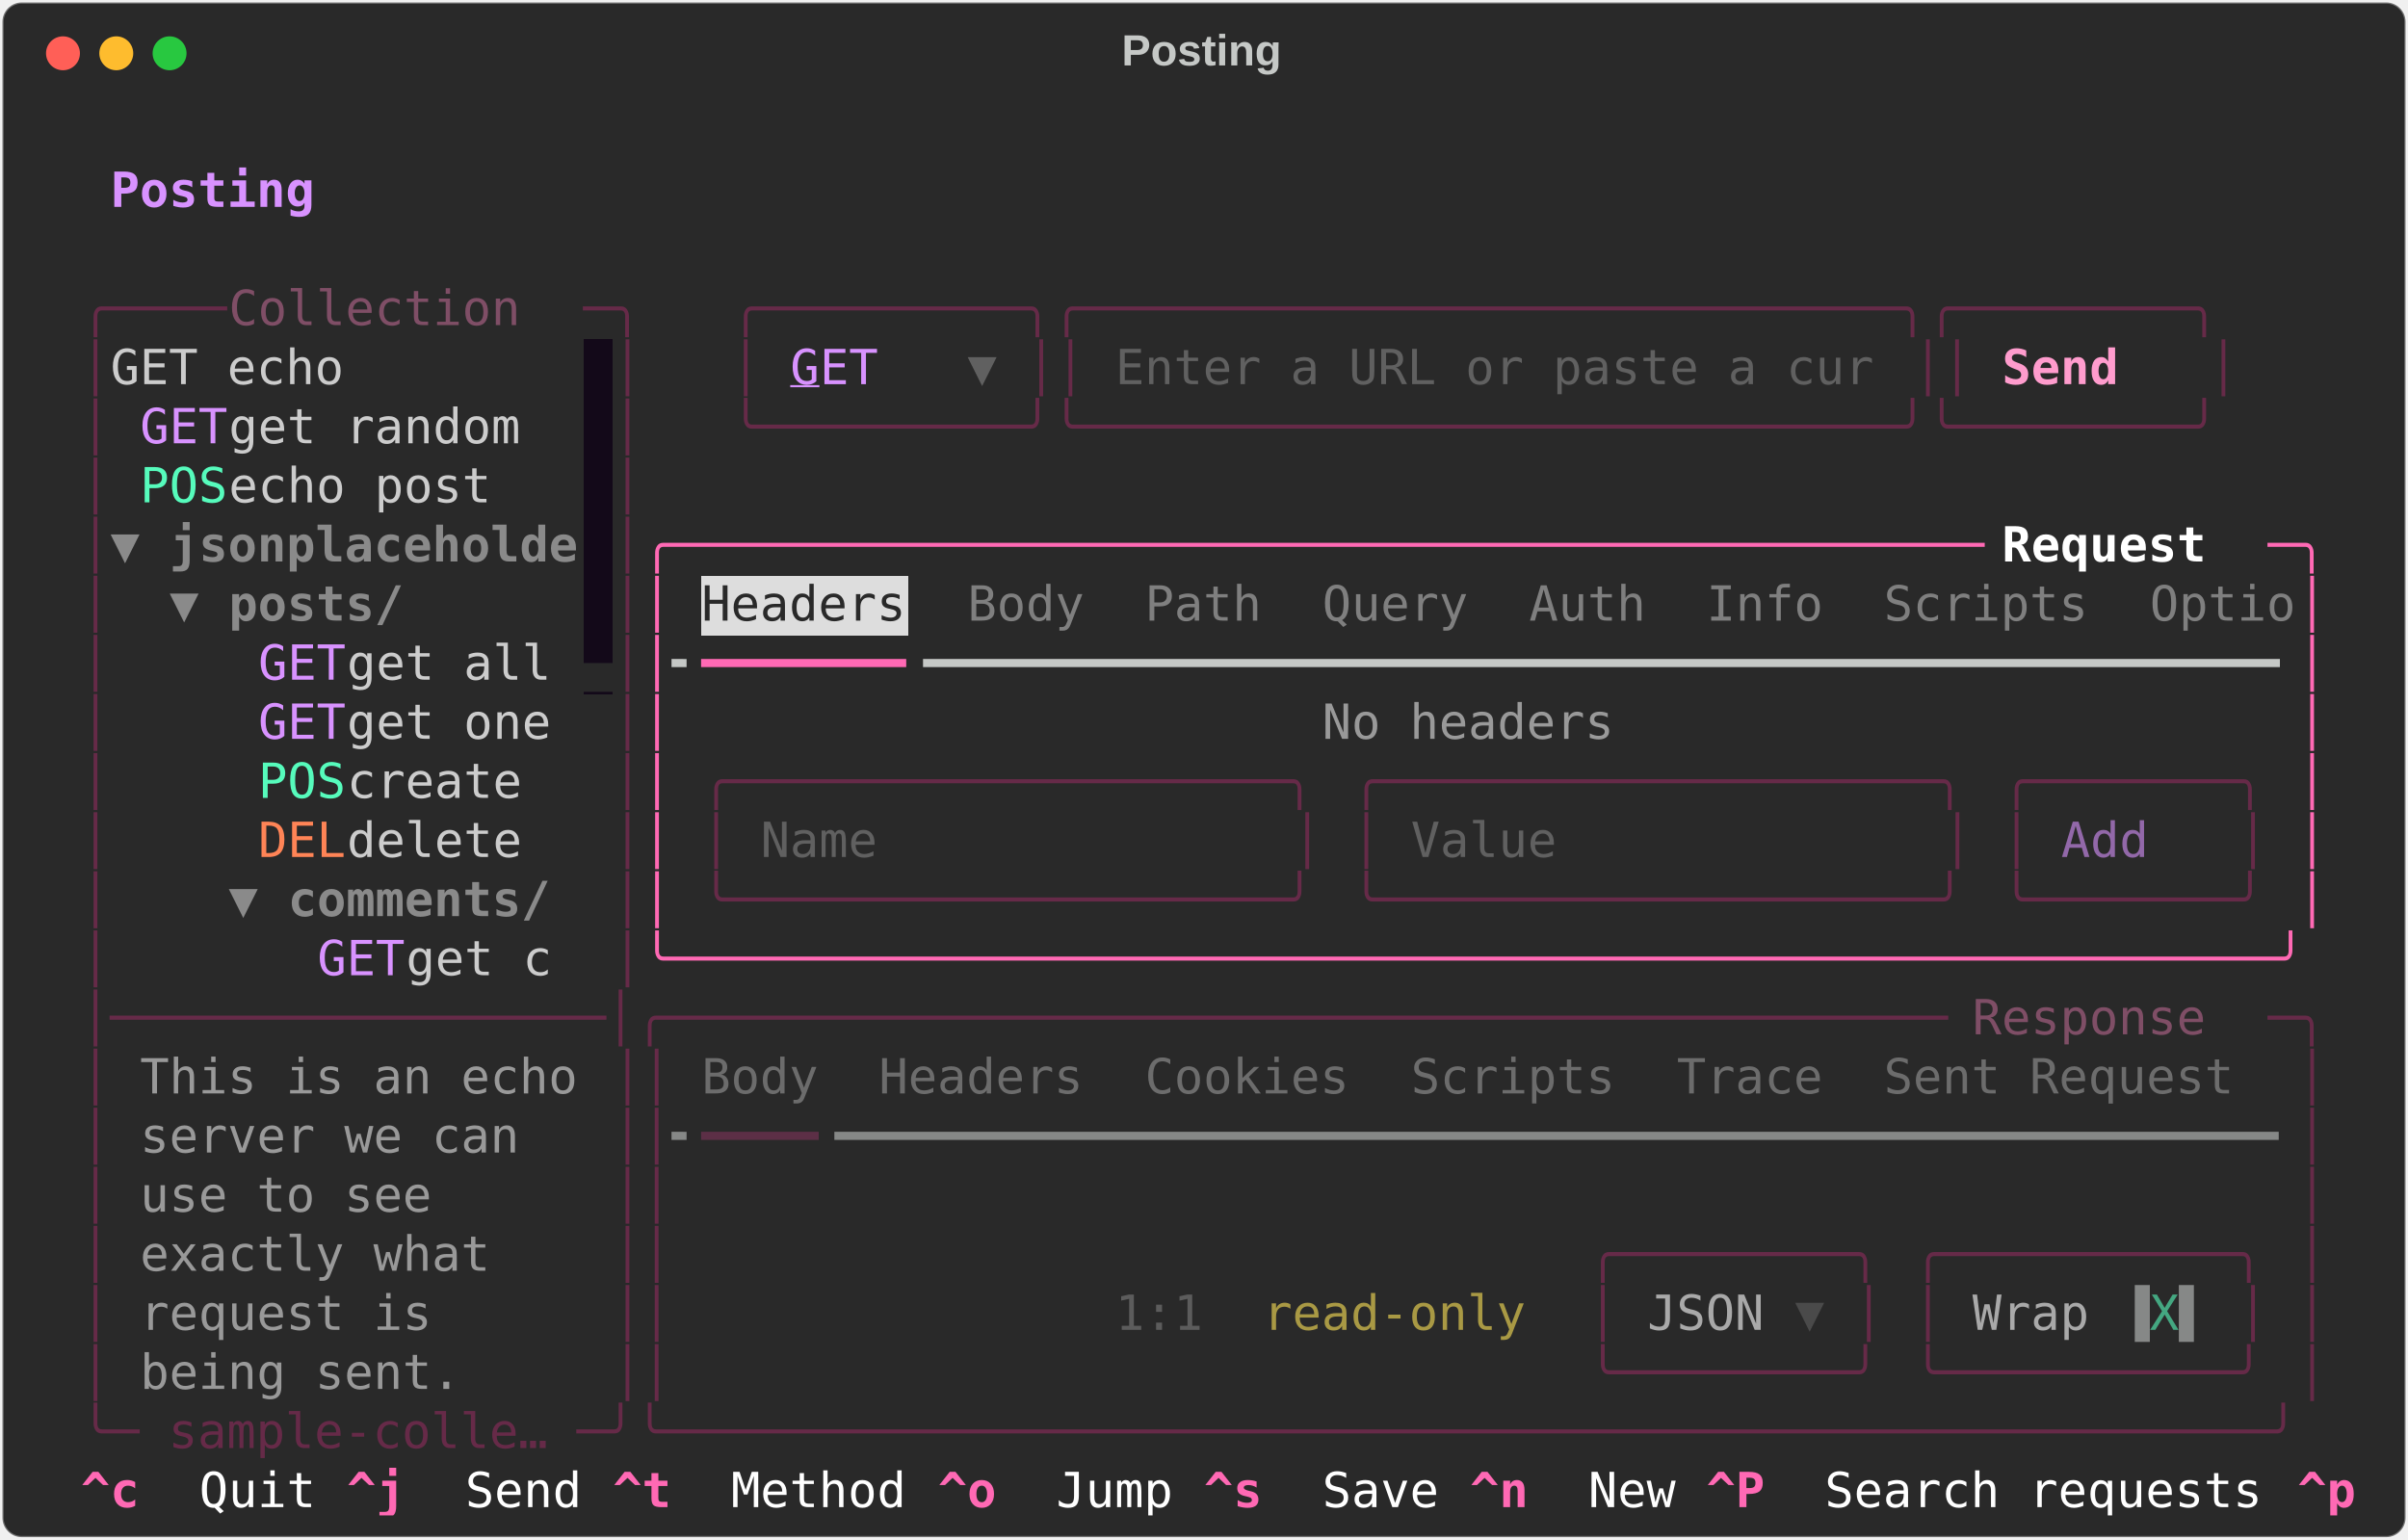
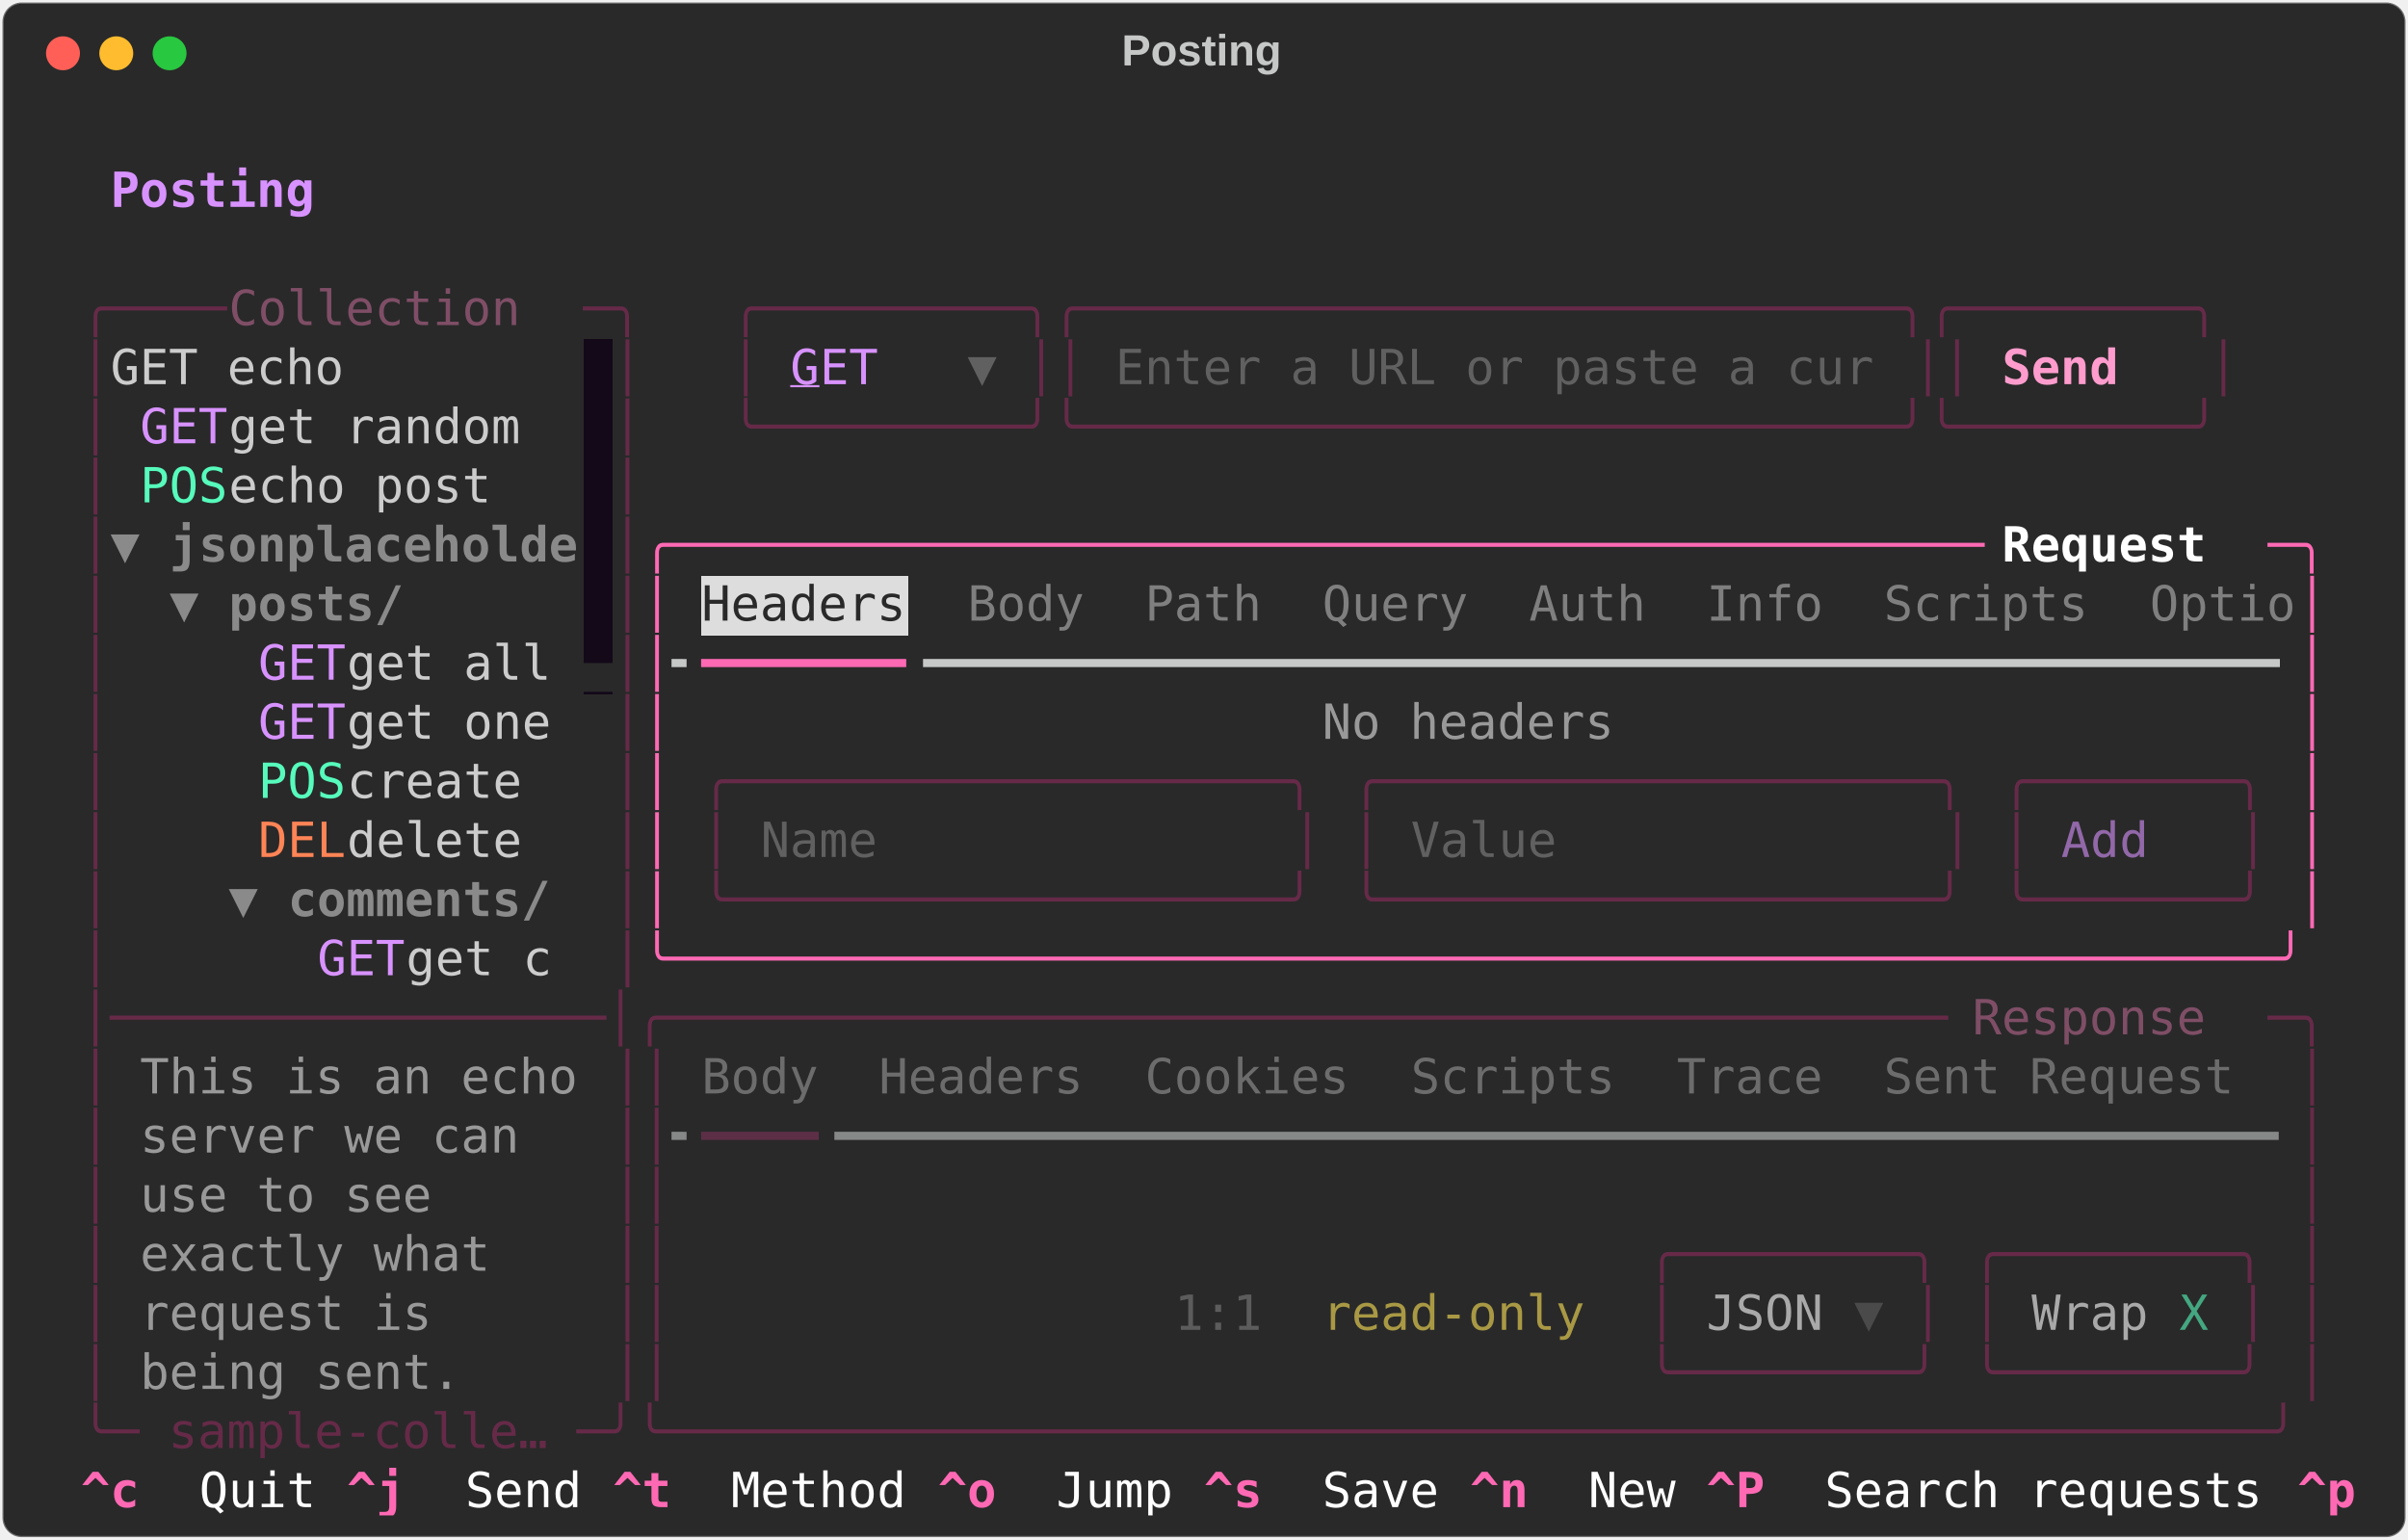
<svg xmlns="http://www.w3.org/2000/svg" class="rich-terminal" viewBox="0 0 994 635.6">
  <style>

    @font-face {
        font-family: "Fira Code";
        src: local("FiraCode-Regular"),
                url("https://cdnjs.cloudflare.com/ajax/libs/firacode/6.2.0/woff2/FiraCode-Regular.woff2") format("woff2"),
                url("https://cdnjs.cloudflare.com/ajax/libs/firacode/6.2.0/woff/FiraCode-Regular.woff") format("woff");
        font-style: normal;
        font-weight: 400;
    }
    @font-face {
        font-family: "Fira Code";
        src: local("FiraCode-Bold"),
                url("https://cdnjs.cloudflare.com/ajax/libs/firacode/6.2.0/woff2/FiraCode-Bold.woff2") format("woff2"),
                url("https://cdnjs.cloudflare.com/ajax/libs/firacode/6.2.0/woff/FiraCode-Bold.woff") format("woff");
        font-style: bold;
        font-weight: 700;
    }

    .terminal-matrix {
        font-family: Fira Code, monospace;
        font-size: 20px;
        line-height: 24.4px;
        font-variant-east-asian: full-width;
    }

    .terminal-title {
        font-size: 18px;
        font-weight: bold;
        font-family: arial;
    }

    .terminal-r1 { fill: #c5c8c6 }
.terminal-r2 { fill: #d892ff;font-weight: bold }
.terminal-r3 { fill: #662a48 }
.terminal-r4 { fill: #7f4e66 }
.terminal-r5 { fill: #cccccc }
.terminal-r6 { fill: #292929 }
.terminal-r7 { fill: #d892ff;text-decoration: underline; }
.terminal-r8 { fill: #d892ff }
.terminal-r9 { fill: #606060 }
.terminal-r10 { fill: #ff9ccd;font-weight: bold }
.terminal-r11 { fill: #56fbbc }
.terminal-r12 { fill: #999999 }
.terminal-r13 { fill: #8a8a8a }
.terminal-r14 { fill: #8a8a8a;font-weight: bold }
.terminal-r15 { fill: #ff69b4 }
.terminal-r16 { fill: #ffffff;font-weight: bold }
.terminal-r17 { fill: #7f7f7f }
.terminal-r18 { fill: #ff8456 }
.terminal-r19 { fill: #ffffff }
.terminal-r20 { fill: #9268a9 }
.terminal-r21 { fill: #6c6c6c }
.terminal-r22 { fill: #868887 }
.terminal-r23 { fill: #5c2f46 }
.terminal-r24 { fill: #5c5c5c }
.terminal-r25 { fill: #a99944 }
.terminal-r26 { fill: #a9a9a9 }
.terminal-r27 { fill: #4a4a4a }
.terminal-r28 { fill: #44a781 }
.terminal-r29 { fill: #ff69b4;font-weight: bold }
    </style>
  <defs>
    <clipPath id="terminal-clip-terminal">
      <rect x="0" y="0" width="975.0" height="584.6" />
    </clipPath>
    <clipPath id="terminal-line-0">
      <rect x="0" y="1.5" width="976" height="24.65" />
    </clipPath>
    <clipPath id="terminal-line-1">
      <rect x="0" y="25.9" width="976" height="24.65" />
    </clipPath>
    <clipPath id="terminal-line-2">
      <rect x="0" y="50.3" width="976" height="24.65" />
    </clipPath>
    <clipPath id="terminal-line-3">
      <rect x="0" y="74.7" width="976" height="24.65" />
    </clipPath>
    <clipPath id="terminal-line-4">
      <rect x="0" y="99.1" width="976" height="24.65" />
    </clipPath>
    <clipPath id="terminal-line-5">
      <rect x="0" y="123.5" width="976" height="24.65" />
    </clipPath>
    <clipPath id="terminal-line-6">
      <rect x="0" y="147.9" width="976" height="24.65" />
    </clipPath>
    <clipPath id="terminal-line-7">
      <rect x="0" y="172.3" width="976" height="24.65" />
    </clipPath>
    <clipPath id="terminal-line-8">
      <rect x="0" y="196.7" width="976" height="24.65" />
    </clipPath>
    <clipPath id="terminal-line-9">
      <rect x="0" y="221.1" width="976" height="24.65" />
    </clipPath>
    <clipPath id="terminal-line-10">
      <rect x="0" y="245.5" width="976" height="24.65" />
    </clipPath>
    <clipPath id="terminal-line-11">
      <rect x="0" y="269.9" width="976" height="24.65" />
    </clipPath>
    <clipPath id="terminal-line-12">
      <rect x="0" y="294.3" width="976" height="24.65" />
    </clipPath>
    <clipPath id="terminal-line-13">
      <rect x="0" y="318.7" width="976" height="24.65" />
    </clipPath>
    <clipPath id="terminal-line-14">
      <rect x="0" y="343.1" width="976" height="24.65" />
    </clipPath>
    <clipPath id="terminal-line-15">
      <rect x="0" y="367.5" width="976" height="24.65" />
    </clipPath>
    <clipPath id="terminal-line-16">
      <rect x="0" y="391.9" width="976" height="24.65" />
    </clipPath>
    <clipPath id="terminal-line-17">
      <rect x="0" y="416.3" width="976" height="24.65" />
    </clipPath>
    <clipPath id="terminal-line-18">
      <rect x="0" y="440.7" width="976" height="24.65" />
    </clipPath>
    <clipPath id="terminal-line-19">
      <rect x="0" y="465.1" width="976" height="24.65" />
    </clipPath>
    <clipPath id="terminal-line-20">
      <rect x="0" y="489.5" width="976" height="24.65" />
    </clipPath>
    <clipPath id="terminal-line-21">
      <rect x="0" y="513.9" width="976" height="24.65" />
    </clipPath>
    <clipPath id="terminal-line-22">
      <rect x="0" y="538.3" width="976" height="24.65" />
    </clipPath>
  </defs>
  <rect fill="#292929" stroke="rgba(255,255,255,0.35)" stroke-width="1" x="1" y="1" width="992" height="633.6" rx="8" />
  <text class="terminal-title" fill="#c5c8c6" text-anchor="middle" x="496" y="27">Posting</text>
  <g transform="translate(26,22)">
    <circle cx="0" cy="0" r="7" fill="#ff5f57" />
    <circle cx="22" cy="0" r="7" fill="#febc2e" />
    <circle cx="44" cy="0" r="7" fill="#28c840" />
  </g>
  <g transform="translate(9, 41)" clip-path="url(#terminal-clip-terminal)">
    <rect fill="#130919" x="231.8" y="99.1" width="12.2" height="24.65" shape-rendering="crispEdges" />
    <rect fill="#130919" x="231.8" y="123.5" width="12.2" height="24.65" shape-rendering="crispEdges" />
    <rect fill="#130919" x="231.8" y="147.9" width="12.2" height="24.65" shape-rendering="crispEdges" />
    <rect fill="#130919" x="231.8" y="172.3" width="12.2" height="24.65" shape-rendering="crispEdges" />
    <rect fill="#130919" x="231.8" y="196.7" width="12.2" height="24.65" shape-rendering="crispEdges" />
    <rect fill="#dddddd" x="280.6" y="196.7" width="85.4" height="24.65" shape-rendering="crispEdges" />
    <rect fill="#130919" x="231.8" y="221.1" width="12.2" height="24.65" shape-rendering="crispEdges" />
    <g class="terminal-matrix">
      <text class="terminal-r1" x="976" y="20" textLength="12.2" clip-path="url(#terminal-line-0)">
</text>
      <text class="terminal-r2" x="36.6" y="44.4" textLength="85.4" clip-path="url(#terminal-line-1)">Posting</text>
      <text class="terminal-r1" x="976" y="44.4" textLength="12.2" clip-path="url(#terminal-line-1)">
</text>
      <text class="terminal-r1" x="976" y="68.8" textLength="12.2" clip-path="url(#terminal-line-2)">
</text>
      <text class="terminal-r3" x="24.4" y="93.2" textLength="61" clip-path="url(#terminal-line-3)">╭────</text>
      <text class="terminal-r4" x="85.4" y="93.2" textLength="146.4" clip-path="url(#terminal-line-3)"> Collection </text>
      <text class="terminal-r3" x="231.8" y="93.2" textLength="24.4" clip-path="url(#terminal-line-3)">─╮</text>
      <text class="terminal-r3" x="292.8" y="93.2" textLength="622.2" clip-path="url(#terminal-line-3)">╭─────────╮╭────────────────────────────╮╭────────╮</text>
      <text class="terminal-r1" x="976" y="93.2" textLength="12.2" clip-path="url(#terminal-line-3)">
</text>
      <text class="terminal-r3" x="24.4" y="117.6" textLength="12.2" clip-path="url(#terminal-line-4)">│</text>
      <text class="terminal-r5" x="36.6" y="117.6" textLength="109.8" clip-path="url(#terminal-line-4)"> GET echo</text>
      <text class="terminal-r3" x="244" y="117.6" textLength="12.2" clip-path="url(#terminal-line-4)">│</text>
      <text class="terminal-r3" x="292.8" y="117.6" textLength="12.2" clip-path="url(#terminal-line-4)">│</text>
      <text class="terminal-r7" x="317.2" y="117.6" textLength="12.2" clip-path="url(#terminal-line-4)">G</text>
      <text class="terminal-r8" x="329.4" y="117.6" textLength="24.4" clip-path="url(#terminal-line-4)">ET</text>
      <text class="terminal-r9" x="390.4" y="117.6" textLength="12.2" clip-path="url(#terminal-line-4)">▼</text>
      <text class="terminal-r3" x="414.8" y="117.6" textLength="24.4" clip-path="url(#terminal-line-4)">││</text>
      <text class="terminal-r9" x="451.4" y="117.6" textLength="317.2" clip-path="url(#terminal-line-4)">Enter a URL or paste a cur</text>
      <text class="terminal-r3" x="780.8" y="117.6" textLength="24.4" clip-path="url(#terminal-line-4)">││</text>
      <text class="terminal-r10" x="817.4" y="117.6" textLength="73.2" clip-path="url(#terminal-line-4)"> Send </text>
      <text class="terminal-r3" x="902.8" y="117.6" textLength="12.2" clip-path="url(#terminal-line-4)">│</text>
      <text class="terminal-r1" x="976" y="117.6" textLength="12.2" clip-path="url(#terminal-line-4)">
</text>
      <text class="terminal-r3" x="24.4" y="142" textLength="12.2" clip-path="url(#terminal-line-5)">│</text>
      <text class="terminal-r8" x="48.8" y="142" textLength="36.6" clip-path="url(#terminal-line-5)">GET</text>
      <text class="terminal-r5" x="85.4" y="142" textLength="146.4" clip-path="url(#terminal-line-5)"> get random </text>
      <text class="terminal-r3" x="244" y="142" textLength="12.2" clip-path="url(#terminal-line-5)">│</text>
      <text class="terminal-r3" x="292.8" y="142" textLength="622.2" clip-path="url(#terminal-line-5)">╰─────────╯╰────────────────────────────╯╰────────╯</text>
      <text class="terminal-r1" x="976" y="142" textLength="12.2" clip-path="url(#terminal-line-5)">
</text>
      <text class="terminal-r3" x="24.4" y="166.4" textLength="12.2" clip-path="url(#terminal-line-6)">│</text>
      <text class="terminal-r11" x="48.8" y="166.4" textLength="36.6" clip-path="url(#terminal-line-6)">POS</text>
      <text class="terminal-r5" x="85.4" y="166.4" textLength="122" clip-path="url(#terminal-line-6)"> echo post</text>
      <text class="terminal-r3" x="244" y="166.4" textLength="12.2" clip-path="url(#terminal-line-6)">│</text>
      <text class="terminal-r1" x="976" y="166.4" textLength="12.2" clip-path="url(#terminal-line-6)">
</text>
      <text class="terminal-r3" x="24.4" y="190.8" textLength="12.2" clip-path="url(#terminal-line-7)">│</text>
      <text class="terminal-r13" x="36.6" y="190.8" textLength="24.4" clip-path="url(#terminal-line-7)">▼ </text>
      <text class="terminal-r14" x="61" y="190.8" textLength="170.8" clip-path="url(#terminal-line-7)">jsonplaceholde</text>
      <text class="terminal-r3" x="244" y="190.8" textLength="12.2" clip-path="url(#terminal-line-7)">│</text>
      <text class="terminal-r15" x="256.2" y="190.8" textLength="561.2" clip-path="url(#terminal-line-7)">╭─────────────────────────────────────────────</text>
      <text class="terminal-r16" x="817.4" y="190.8" textLength="109.8" clip-path="url(#terminal-line-7)"> Request </text>
      <text class="terminal-r15" x="927.2" y="190.8" textLength="24.4" clip-path="url(#terminal-line-7)">─╮</text>
      <text class="terminal-r1" x="976" y="190.8" textLength="12.2" clip-path="url(#terminal-line-7)">
</text>
      <text class="terminal-r3" x="24.4" y="215.2" textLength="12.2" clip-path="url(#terminal-line-8)">│</text>
      <text class="terminal-r13" x="61" y="215.2" textLength="24.4" clip-path="url(#terminal-line-8)">▼ </text>
      <text class="terminal-r14" x="85.4" y="215.2" textLength="73.2" clip-path="url(#terminal-line-8)">posts/</text>
      <text class="terminal-r3" x="244" y="215.2" textLength="12.2" clip-path="url(#terminal-line-8)">│</text>
      <text class="terminal-r15" x="256.2" y="215.2" textLength="12.2" clip-path="url(#terminal-line-8)">│</text>
      <text class="terminal-r6" x="280.6" y="215.2" textLength="85.4" clip-path="url(#terminal-line-8)">Headers</text>
      <text class="terminal-r17" x="390.4" y="215.2" textLength="48.8" clip-path="url(#terminal-line-8)">Body</text>
      <text class="terminal-r17" x="463.6" y="215.2" textLength="48.8" clip-path="url(#terminal-line-8)">Path</text>
      <text class="terminal-r17" x="536.8" y="215.2" textLength="61" clip-path="url(#terminal-line-8)">Query</text>
      <text class="terminal-r17" x="622.2" y="215.2" textLength="48.8" clip-path="url(#terminal-line-8)">Auth</text>
      <text class="terminal-r17" x="695.4" y="215.2" textLength="48.8" clip-path="url(#terminal-line-8)">Info</text>
      <text class="terminal-r17" x="768.6" y="215.2" textLength="85.4" clip-path="url(#terminal-line-8)">Scripts</text>
      <text class="terminal-r17" x="878.4" y="215.2" textLength="61" clip-path="url(#terminal-line-8)">Optio</text>
      <text class="terminal-r15" x="939.4" y="215.2" textLength="12.2" clip-path="url(#terminal-line-8)">│</text>
      <text class="terminal-r1" x="976" y="215.2" textLength="12.2" clip-path="url(#terminal-line-8)">
</text>
      <text class="terminal-r3" x="24.4" y="239.6" textLength="12.2" clip-path="url(#terminal-line-9)">│</text>
      <text class="terminal-r8" x="97.6" y="239.6" textLength="36.6" clip-path="url(#terminal-line-9)">GET</text>
      <text class="terminal-r5" x="134.2" y="239.6" textLength="97.6" clip-path="url(#terminal-line-9)"> get all</text>
      <text class="terminal-r6" x="231.8" y="239.6" textLength="12.2" clip-path="url(#terminal-line-9)">▄</text>
      <text class="terminal-r3" x="244" y="239.6" textLength="12.2" clip-path="url(#terminal-line-9)">│</text>
      <text class="terminal-r15" x="256.2" y="239.6" textLength="12.2" clip-path="url(#terminal-line-9)">│</text>
      <text class="terminal-r1" x="268.4" y="239.6" textLength="12.2" clip-path="url(#terminal-line-9)">╸</text>
      <text class="terminal-r15" x="280.6" y="239.6" textLength="85.4" clip-path="url(#terminal-line-9)">━━━━━━━</text>
      <text class="terminal-r1" x="366" y="239.6" textLength="573.4" clip-path="url(#terminal-line-9)">╺━━━━━━━━━━━━━━━━━━━━━━━━━━━━━━━━━━━━━━━━━━━━━━</text>
      <text class="terminal-r15" x="939.4" y="239.6" textLength="12.2" clip-path="url(#terminal-line-9)">│</text>
      <text class="terminal-r1" x="976" y="239.6" textLength="12.2" clip-path="url(#terminal-line-9)">
</text>
      <text class="terminal-r3" x="24.4" y="264" textLength="12.2" clip-path="url(#terminal-line-10)">│</text>
      <text class="terminal-r8" x="97.6" y="264" textLength="36.6" clip-path="url(#terminal-line-10)">GET</text>
      <text class="terminal-r5" x="134.2" y="264" textLength="97.6" clip-path="url(#terminal-line-10)"> get one</text>
      <text class="terminal-r3" x="244" y="264" textLength="12.2" clip-path="url(#terminal-line-10)">│</text>
      <text class="terminal-r15" x="256.2" y="264" textLength="12.2" clip-path="url(#terminal-line-10)">│</text>
      <text class="terminal-r12" x="536.8" y="264" textLength="122" clip-path="url(#terminal-line-10)">No headers</text>
      <text class="terminal-r15" x="939.4" y="264" textLength="12.2" clip-path="url(#terminal-line-10)">│</text>
      <text class="terminal-r1" x="976" y="264" textLength="12.2" clip-path="url(#terminal-line-10)">
</text>
      <text class="terminal-r3" x="24.4" y="288.4" textLength="12.2" clip-path="url(#terminal-line-11)">│</text>
      <text class="terminal-r11" x="97.6" y="288.4" textLength="36.6" clip-path="url(#terminal-line-11)">POS</text>
      <text class="terminal-r5" x="134.2" y="288.4" textLength="85.4" clip-path="url(#terminal-line-11)"> create</text>
      <text class="terminal-r3" x="244" y="288.4" textLength="12.2" clip-path="url(#terminal-line-11)">│</text>
      <text class="terminal-r15" x="256.2" y="288.4" textLength="12.2" clip-path="url(#terminal-line-11)">│</text>
      <text class="terminal-r3" x="280.6" y="288.4" textLength="256.2" clip-path="url(#terminal-line-11)">╭───────────────────╮</text>
      <text class="terminal-r3" x="549" y="288.4" textLength="256.2" clip-path="url(#terminal-line-11)">╭───────────────────╮</text>
      <text class="terminal-r3" x="817.4" y="288.4" textLength="109.8" clip-path="url(#terminal-line-11)">╭───────╮</text>
      <text class="terminal-r15" x="939.4" y="288.4" textLength="12.2" clip-path="url(#terminal-line-11)">│</text>
      <text class="terminal-r1" x="976" y="288.4" textLength="12.2" clip-path="url(#terminal-line-11)">
</text>
      <text class="terminal-r3" x="24.4" y="312.8" textLength="12.2" clip-path="url(#terminal-line-12)">│</text>
      <text class="terminal-r18" x="97.6" y="312.8" textLength="36.6" clip-path="url(#terminal-line-12)">DEL</text>
      <text class="terminal-r5" x="134.2" y="312.8" textLength="97.6" clip-path="url(#terminal-line-12)"> delete </text>
      <text class="terminal-r3" x="244" y="312.8" textLength="12.2" clip-path="url(#terminal-line-12)">│</text>
      <text class="terminal-r15" x="256.2" y="312.8" textLength="12.2" clip-path="url(#terminal-line-12)">│</text>
      <text class="terminal-r3" x="280.6" y="312.8" textLength="12.2" clip-path="url(#terminal-line-12)">│</text>
      <text class="terminal-r9" x="305" y="312.8" textLength="48.8" clip-path="url(#terminal-line-12)">Name</text>
      <text class="terminal-r3" x="524.6" y="312.8" textLength="12.2" clip-path="url(#terminal-line-12)">│</text>
      <text class="terminal-r3" x="549" y="312.8" textLength="12.2" clip-path="url(#terminal-line-12)">│</text>
      <text class="terminal-r9" x="573.4" y="312.8" textLength="61" clip-path="url(#terminal-line-12)">Value</text>
      <text class="terminal-r3" x="793" y="312.8" textLength="12.2" clip-path="url(#terminal-line-12)">│</text>
      <text class="terminal-r3" x="817.4" y="312.8" textLength="12.2" clip-path="url(#terminal-line-12)">│</text>
      <text class="terminal-r20" x="841.8" y="312.8" textLength="61" clip-path="url(#terminal-line-12)"> Add </text>
      <text class="terminal-r3" x="915" y="312.8" textLength="12.2" clip-path="url(#terminal-line-12)">│</text>
      <text class="terminal-r15" x="939.4" y="312.8" textLength="12.2" clip-path="url(#terminal-line-12)">│</text>
      <text class="terminal-r1" x="976" y="312.8" textLength="12.2" clip-path="url(#terminal-line-12)">
</text>
      <text class="terminal-r3" x="24.4" y="337.2" textLength="12.2" clip-path="url(#terminal-line-13)">│</text>
      <text class="terminal-r13" x="85.4" y="337.2" textLength="24.4" clip-path="url(#terminal-line-13)">▼ </text>
      <text class="terminal-r14" x="109.8" y="337.2" textLength="109.8" clip-path="url(#terminal-line-13)">comments/</text>
      <text class="terminal-r3" x="244" y="337.2" textLength="12.2" clip-path="url(#terminal-line-13)">│</text>
      <text class="terminal-r15" x="256.2" y="337.2" textLength="12.2" clip-path="url(#terminal-line-13)">│</text>
      <text class="terminal-r3" x="280.6" y="337.2" textLength="256.2" clip-path="url(#terminal-line-13)">╰───────────────────╯</text>
      <text class="terminal-r3" x="549" y="337.2" textLength="256.2" clip-path="url(#terminal-line-13)">╰───────────────────╯</text>
      <text class="terminal-r3" x="817.4" y="337.2" textLength="109.8" clip-path="url(#terminal-line-13)">╰───────╯</text>
      <text class="terminal-r15" x="939.4" y="337.2" textLength="12.2" clip-path="url(#terminal-line-13)">│</text>
      <text class="terminal-r1" x="976" y="337.2" textLength="12.2" clip-path="url(#terminal-line-13)">
</text>
      <text class="terminal-r3" x="24.4" y="361.6" textLength="12.2" clip-path="url(#terminal-line-14)">│</text>
      <text class="terminal-r8" x="122" y="361.6" textLength="36.6" clip-path="url(#terminal-line-14)">GET</text>
      <text class="terminal-r5" x="158.6" y="361.6" textLength="73.2" clip-path="url(#terminal-line-14)"> get c</text>
      <text class="terminal-r3" x="244" y="361.6" textLength="12.2" clip-path="url(#terminal-line-14)">│</text>
      <text class="terminal-r15" x="256.2" y="361.6" textLength="695.4" clip-path="url(#terminal-line-14)">╰───────────────────────────────────────────────────────╯</text>
      <text class="terminal-r1" x="976" y="361.6" textLength="12.2" clip-path="url(#terminal-line-14)">
</text>
      <text class="terminal-r3" x="24.4" y="386" textLength="780.8" clip-path="url(#terminal-line-15)">│─────────────────│╭────────────────────────────────────────────</text>
      <text class="terminal-r4" x="805.2" y="386" textLength="122" clip-path="url(#terminal-line-15)"> Response </text>
      <text class="terminal-r3" x="927.2" y="386" textLength="24.4" clip-path="url(#terminal-line-15)">─╮</text>
      <text class="terminal-r1" x="976" y="386" textLength="12.2" clip-path="url(#terminal-line-15)">
</text>
      <text class="terminal-r3" x="24.4" y="410.4" textLength="12.2" clip-path="url(#terminal-line-16)">│</text>
      <text class="terminal-r12" x="48.8" y="410.4" textLength="183" clip-path="url(#terminal-line-16)">This is an echo</text>
      <text class="terminal-r3" x="244" y="410.4" textLength="24.4" clip-path="url(#terminal-line-16)">││</text>
      <text class="terminal-r21" x="280.6" y="410.4" textLength="48.8" clip-path="url(#terminal-line-16)">Body</text>
      <text class="terminal-r21" x="353.8" y="410.4" textLength="85.4" clip-path="url(#terminal-line-16)">Headers</text>
      <text class="terminal-r21" x="463.6" y="410.4" textLength="85.4" clip-path="url(#terminal-line-16)">Cookies</text>
      <text class="terminal-r21" x="573.4" y="410.4" textLength="85.4" clip-path="url(#terminal-line-16)">Scripts</text>
      <text class="terminal-r21" x="683.2" y="410.4" textLength="61" clip-path="url(#terminal-line-16)">Trace</text>
      <text class="terminal-r21" x="768.6" y="410.4" textLength="146.4" clip-path="url(#terminal-line-16)">Sent Request</text>
      <text class="terminal-r3" x="939.4" y="410.4" textLength="12.2" clip-path="url(#terminal-line-16)">│</text>
      <text class="terminal-r1" x="976" y="410.4" textLength="12.2" clip-path="url(#terminal-line-16)">
</text>
      <text class="terminal-r3" x="24.4" y="434.8" textLength="12.2" clip-path="url(#terminal-line-17)">│</text>
      <text class="terminal-r12" x="48.8" y="434.8" textLength="158.6" clip-path="url(#terminal-line-17)">server we can</text>
      <text class="terminal-r3" x="244" y="434.8" textLength="24.4" clip-path="url(#terminal-line-17)">││</text>
      <text class="terminal-r22" x="268.4" y="434.8" textLength="12.2" clip-path="url(#terminal-line-17)">╸</text>
      <text class="terminal-r23" x="280.6" y="434.8" textLength="48.8" clip-path="url(#terminal-line-17)">━━━━</text>
      <text class="terminal-r22" x="329.4" y="434.8" textLength="610" clip-path="url(#terminal-line-17)">╺━━━━━━━━━━━━━━━━━━━━━━━━━━━━━━━━━━━━━━━━━━━━━━━━━</text>
      <text class="terminal-r3" x="939.4" y="434.8" textLength="12.2" clip-path="url(#terminal-line-17)">│</text>
      <text class="terminal-r1" x="976" y="434.8" textLength="12.2" clip-path="url(#terminal-line-17)">
</text>
      <text class="terminal-r3" x="24.4" y="459.2" textLength="12.2" clip-path="url(#terminal-line-18)">│</text>
      <text class="terminal-r12" x="48.8" y="459.2" textLength="122" clip-path="url(#terminal-line-18)">use to see</text>
      <text class="terminal-r3" x="244" y="459.2" textLength="24.4" clip-path="url(#terminal-line-18)">││</text>
      <text class="terminal-r3" x="939.4" y="459.2" textLength="12.2" clip-path="url(#terminal-line-18)">│</text>
      <text class="terminal-r1" x="976" y="459.2" textLength="12.2" clip-path="url(#terminal-line-18)">
</text>
      <text class="terminal-r3" x="24.4" y="483.6" textLength="12.2" clip-path="url(#terminal-line-19)">│</text>
      <text class="terminal-r12" x="48.8" y="483.6" textLength="146.4" clip-path="url(#terminal-line-19)">exactly what</text>
      <text class="terminal-r3" x="244" y="483.6" textLength="24.4" clip-path="url(#terminal-line-19)">││</text>
-       <text class="terminal-r3" x="646.6" y="483.6" textLength="122" clip-path="url(#terminal-line-19)">╭────────╮</text>
-       <text class="terminal-r3" x="780.8" y="483.6" textLength="146.4" clip-path="url(#terminal-line-19)">╭──────────╮</text>
+       <text class="terminal-r3" x="671" y="483.6" textLength="122" clip-path="url(#terminal-line-19)">╭────────╮</text>
+       <text class="terminal-r3" x="805.2" y="483.6" textLength="122" clip-path="url(#terminal-line-19)">╭────────╮</text>
      <text class="terminal-r3" x="939.4" y="483.6" textLength="12.2" clip-path="url(#terminal-line-19)">│</text>
      <text class="terminal-r1" x="976" y="483.6" textLength="12.2" clip-path="url(#terminal-line-19)">
</text>
      <text class="terminal-r3" x="24.4" y="508" textLength="12.2" clip-path="url(#terminal-line-20)">│</text>
      <text class="terminal-r12" x="48.8" y="508" textLength="122" clip-path="url(#terminal-line-20)">request is</text>
      <text class="terminal-r3" x="244" y="508" textLength="24.4" clip-path="url(#terminal-line-20)">││</text>
-       <text class="terminal-r24" x="451.4" y="508" textLength="36.6" clip-path="url(#terminal-line-20)">1:1</text>
-       <text class="terminal-r25" x="512.4" y="508" textLength="109.8" clip-path="url(#terminal-line-20)">read-only</text>
-       <text class="terminal-r3" x="646.6" y="508" textLength="12.2" clip-path="url(#terminal-line-20)">│</text>
-       <text class="terminal-r26" x="671" y="508" textLength="48.8" clip-path="url(#terminal-line-20)">JSON</text>
-       <text class="terminal-r27" x="732" y="508" textLength="12.2" clip-path="url(#terminal-line-20)">▼</text>
-       <text class="terminal-r3" x="756.4" y="508" textLength="12.2" clip-path="url(#terminal-line-20)">│</text>
+       <text class="terminal-r24" x="475.8" y="508" textLength="36.6" clip-path="url(#terminal-line-20)">1:1</text>
+       <text class="terminal-r25" x="536.8" y="508" textLength="109.8" clip-path="url(#terminal-line-20)">read-only</text>
+       <text class="terminal-r3" x="671" y="508" textLength="12.2" clip-path="url(#terminal-line-20)">│</text>
+       <text class="terminal-r26" x="695.4" y="508" textLength="48.8" clip-path="url(#terminal-line-20)">JSON</text>
+       <text class="terminal-r27" x="756.4" y="508" textLength="12.2" clip-path="url(#terminal-line-20)">▼</text>
      <text class="terminal-r3" x="780.8" y="508" textLength="12.2" clip-path="url(#terminal-line-20)">│</text>
-       <text class="terminal-r26" x="805.2" y="508" textLength="48.8" clip-path="url(#terminal-line-20)">Wrap</text>
-       <text class="terminal-r22" x="866.2" y="508" textLength="12.2" clip-path="url(#terminal-line-20)">▐</text>
-       <text class="terminal-r28" x="878.4" y="508" textLength="12.2" clip-path="url(#terminal-line-20)">X</text>
-       <text class="terminal-r22" x="890.6" y="508" textLength="12.2" clip-path="url(#terminal-line-20)">▌</text>
+       <text class="terminal-r3" x="805.2" y="508" textLength="12.2" clip-path="url(#terminal-line-20)">│</text>
+       <text class="terminal-r26" x="829.6" y="508" textLength="48.8" clip-path="url(#terminal-line-20)">Wrap</text>
+       <text class="terminal-r28" x="890.6" y="508" textLength="12.2" clip-path="url(#terminal-line-20)">X</text>
      <text class="terminal-r3" x="915" y="508" textLength="12.2" clip-path="url(#terminal-line-20)">│</text>
      <text class="terminal-r3" x="939.4" y="508" textLength="12.2" clip-path="url(#terminal-line-20)">│</text>
      <text class="terminal-r1" x="976" y="508" textLength="12.2" clip-path="url(#terminal-line-20)">
</text>
      <text class="terminal-r3" x="24.4" y="532.4" textLength="12.2" clip-path="url(#terminal-line-21)">│</text>
      <text class="terminal-r12" x="48.8" y="532.4" textLength="134.2" clip-path="url(#terminal-line-21)">being sent.</text>
      <text class="terminal-r3" x="244" y="532.4" textLength="24.4" clip-path="url(#terminal-line-21)">││</text>
-       <text class="terminal-r3" x="646.6" y="532.4" textLength="122" clip-path="url(#terminal-line-21)">╰────────╯</text>
-       <text class="terminal-r3" x="780.8" y="532.4" textLength="146.4" clip-path="url(#terminal-line-21)">╰──────────╯</text>
+       <text class="terminal-r3" x="671" y="532.4" textLength="122" clip-path="url(#terminal-line-21)">╰────────╯</text>
+       <text class="terminal-r3" x="805.2" y="532.4" textLength="122" clip-path="url(#terminal-line-21)">╰────────╯</text>
      <text class="terminal-r3" x="939.4" y="532.4" textLength="12.2" clip-path="url(#terminal-line-21)">│</text>
      <text class="terminal-r1" x="976" y="532.4" textLength="12.2" clip-path="url(#terminal-line-21)">
</text>
      <text class="terminal-r3" x="24.4" y="556.8" textLength="927.2" clip-path="url(#terminal-line-22)">╰─ sample-colle… ─╯╰───────────────────────────────────────────────────────╯</text>
      <text class="terminal-r1" x="976" y="556.8" textLength="12.2" clip-path="url(#terminal-line-22)">
</text>
      <text class="terminal-r29" x="24.4" y="581.2" textLength="48.8" clip-path="url(#terminal-line-23)"> ^c </text>
      <text class="terminal-r19" x="73.2" y="581.2" textLength="61" clip-path="url(#terminal-line-23)">Quit </text>
      <text class="terminal-r29" x="134.2" y="581.2" textLength="48.8" clip-path="url(#terminal-line-23)"> ^j </text>
      <text class="terminal-r19" x="183" y="581.2" textLength="61" clip-path="url(#terminal-line-23)">Send </text>
      <text class="terminal-r29" x="244" y="581.2" textLength="48.8" clip-path="url(#terminal-line-23)"> ^t </text>
      <text class="terminal-r19" x="292.8" y="581.2" textLength="85.4" clip-path="url(#terminal-line-23)">Method </text>
      <text class="terminal-r29" x="378.2" y="581.2" textLength="48.8" clip-path="url(#terminal-line-23)"> ^o </text>
      <text class="terminal-r19" x="427" y="581.2" textLength="61" clip-path="url(#terminal-line-23)">Jump </text>
      <text class="terminal-r29" x="488" y="581.2" textLength="48.8" clip-path="url(#terminal-line-23)"> ^s </text>
      <text class="terminal-r19" x="536.8" y="581.2" textLength="61" clip-path="url(#terminal-line-23)">Save </text>
      <text class="terminal-r29" x="597.8" y="581.2" textLength="48.8" clip-path="url(#terminal-line-23)"> ^n </text>
      <text class="terminal-r19" x="646.6" y="581.2" textLength="48.8" clip-path="url(#terminal-line-23)">New </text>
      <text class="terminal-r29" x="695.4" y="581.2" textLength="48.8" clip-path="url(#terminal-line-23)"> ^P </text>
      <text class="terminal-r19" x="744.2" y="581.2" textLength="195.2" clip-path="url(#terminal-line-23)">Search requests </text>
      <text class="terminal-r29" x="939.4" y="581.2" textLength="36.6" clip-path="url(#terminal-line-23)"> ^p</text>
    </g>
  </g>
</svg>
